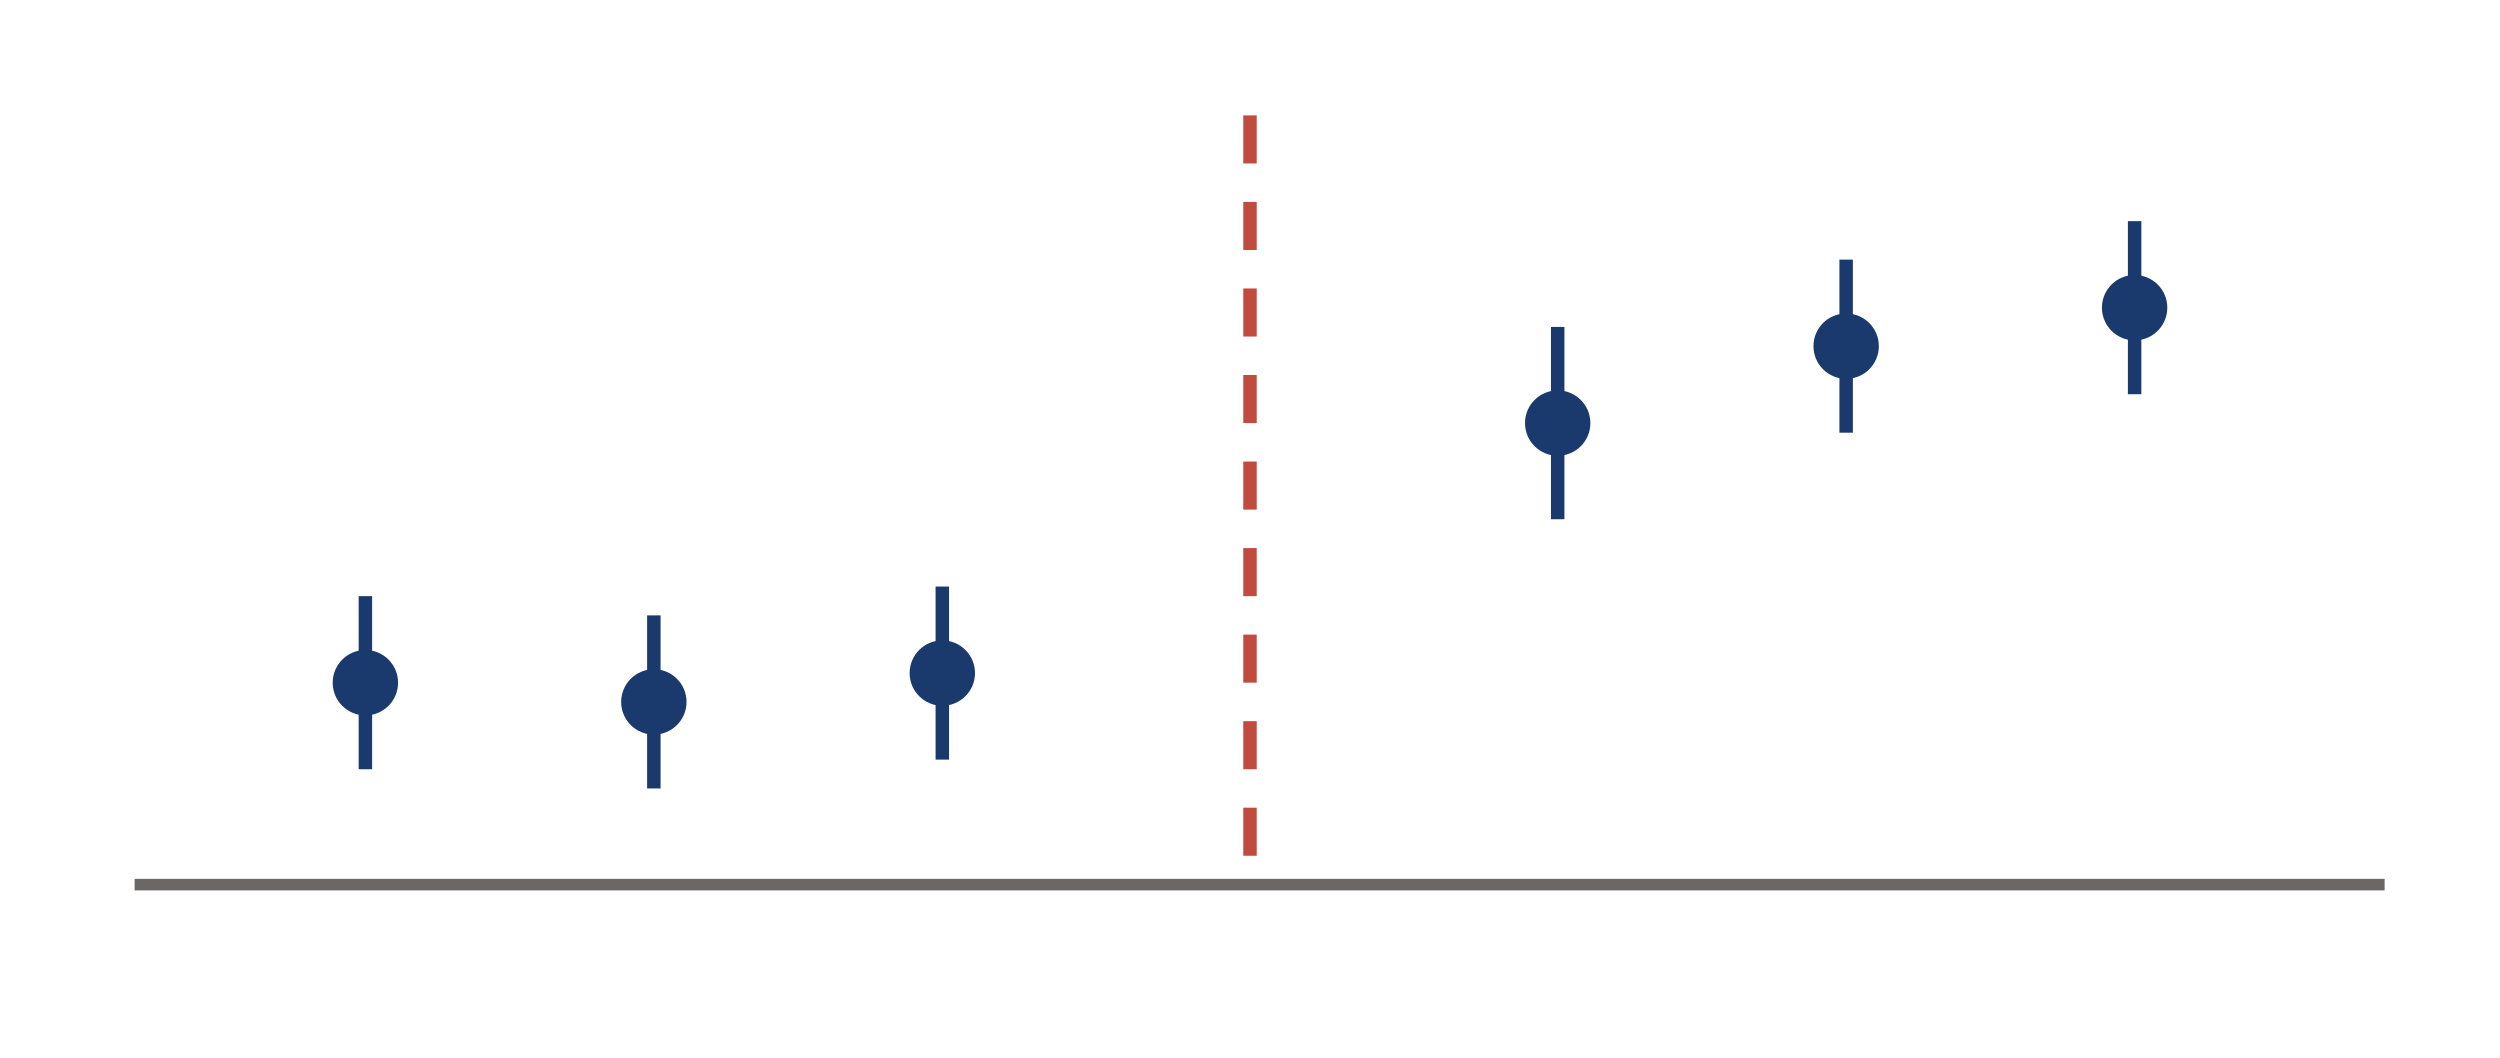
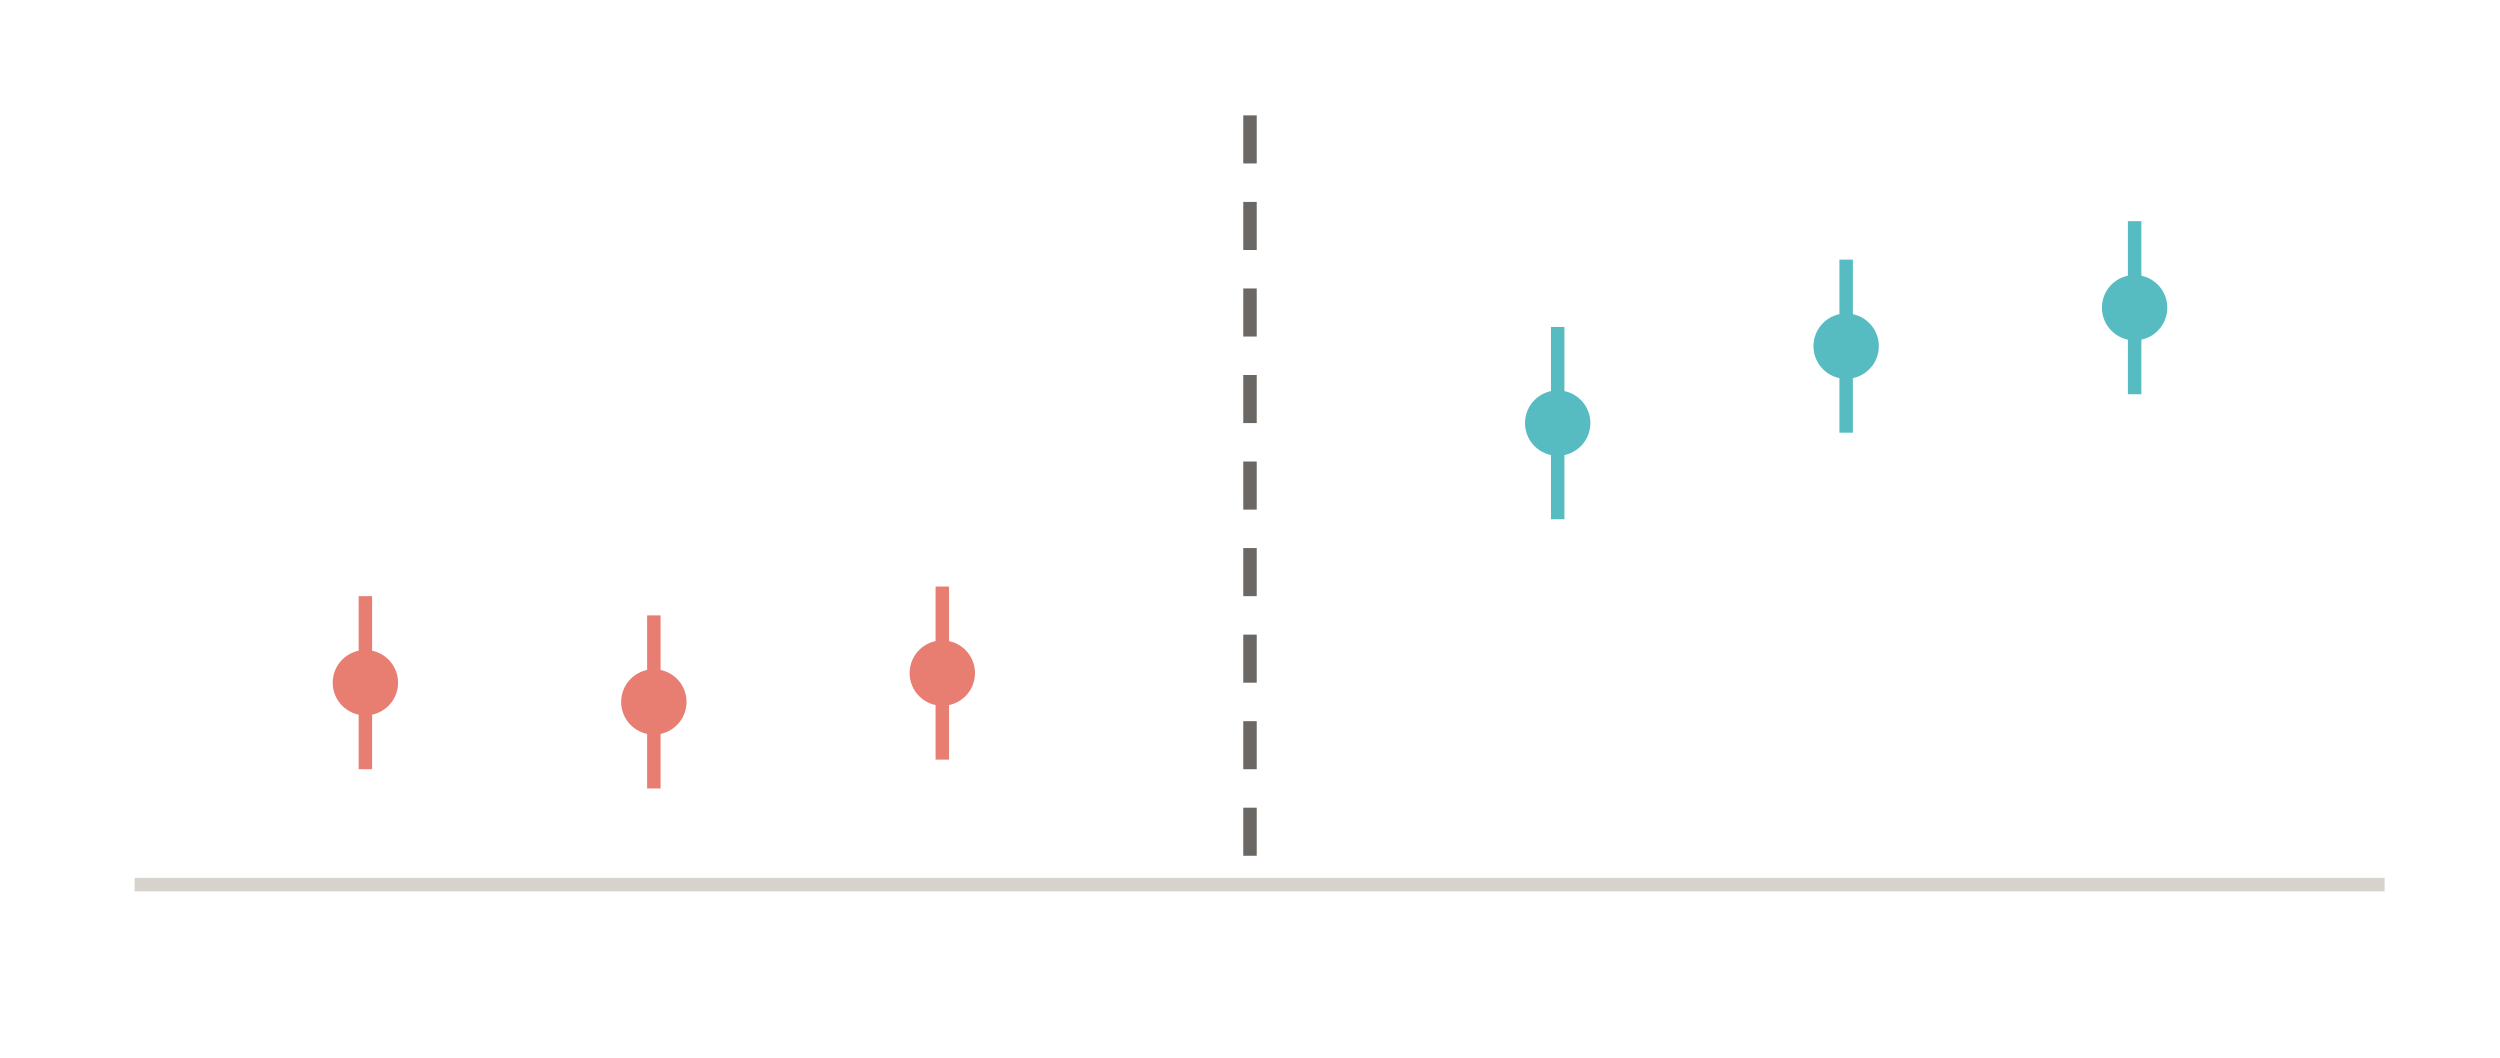
- <svg xmlns="http://www.w3.org/2000/svg" viewBox="0 0 260 110" role="img" aria-label="Event-study plot: flat pre-trends, treatment line, jump with confidence intervals">
-   <line x1="14" y1="92" x2="248" y2="92" stroke="#6b6764" stroke-width="1.2" />
-   <line x1="130" y1="12" x2="130" y2="92" stroke="#c14b3f" stroke-width="1.4" stroke-dasharray="5 4" />
-   <g stroke="#1a3a6e" stroke-width="1.4">
+ <svg xmlns="http://www.w3.org/2000/svg" viewBox="0 0 260 110" role="img" aria-label="Event-study plot: flat pre-trends (salmon), treatment line, post-treatment jump (teal) with confidence intervals">
+   <line x1="14" y1="92" x2="248" y2="92" stroke="#d6d3cc" stroke-width="1.4" />
+   <line x1="130" y1="12" x2="130" y2="92" stroke="#6b6764" stroke-width="1.4" stroke-dasharray="5 4" />
+   <g stroke="#e87d72" stroke-width="1.4">
    <line x1="38" y1="62" x2="38" y2="80" />
    <line x1="68" y1="64" x2="68" y2="82" />
    <line x1="98" y1="61" x2="98" y2="79" />
+   </g>
+   <g stroke="#56bcc2" stroke-width="1.4">
    <line x1="162" y1="34" x2="162" y2="54" />
    <line x1="192" y1="27" x2="192" y2="45" />
    <line x1="222" y1="23" x2="222" y2="41" />
  </g>
-   <g fill="#1a3a6e">
+   <g fill="#e87d72">
    <circle cx="38" cy="71" r="3.4" />
    <circle cx="68" cy="73" r="3.4" />
    <circle cx="98" cy="70" r="3.4" />
+   </g>
+   <g fill="#56bcc2">
    <circle cx="162" cy="44" r="3.4" />
    <circle cx="192" cy="36" r="3.4" />
    <circle cx="222" cy="32" r="3.4" />
  </g>
</svg>
